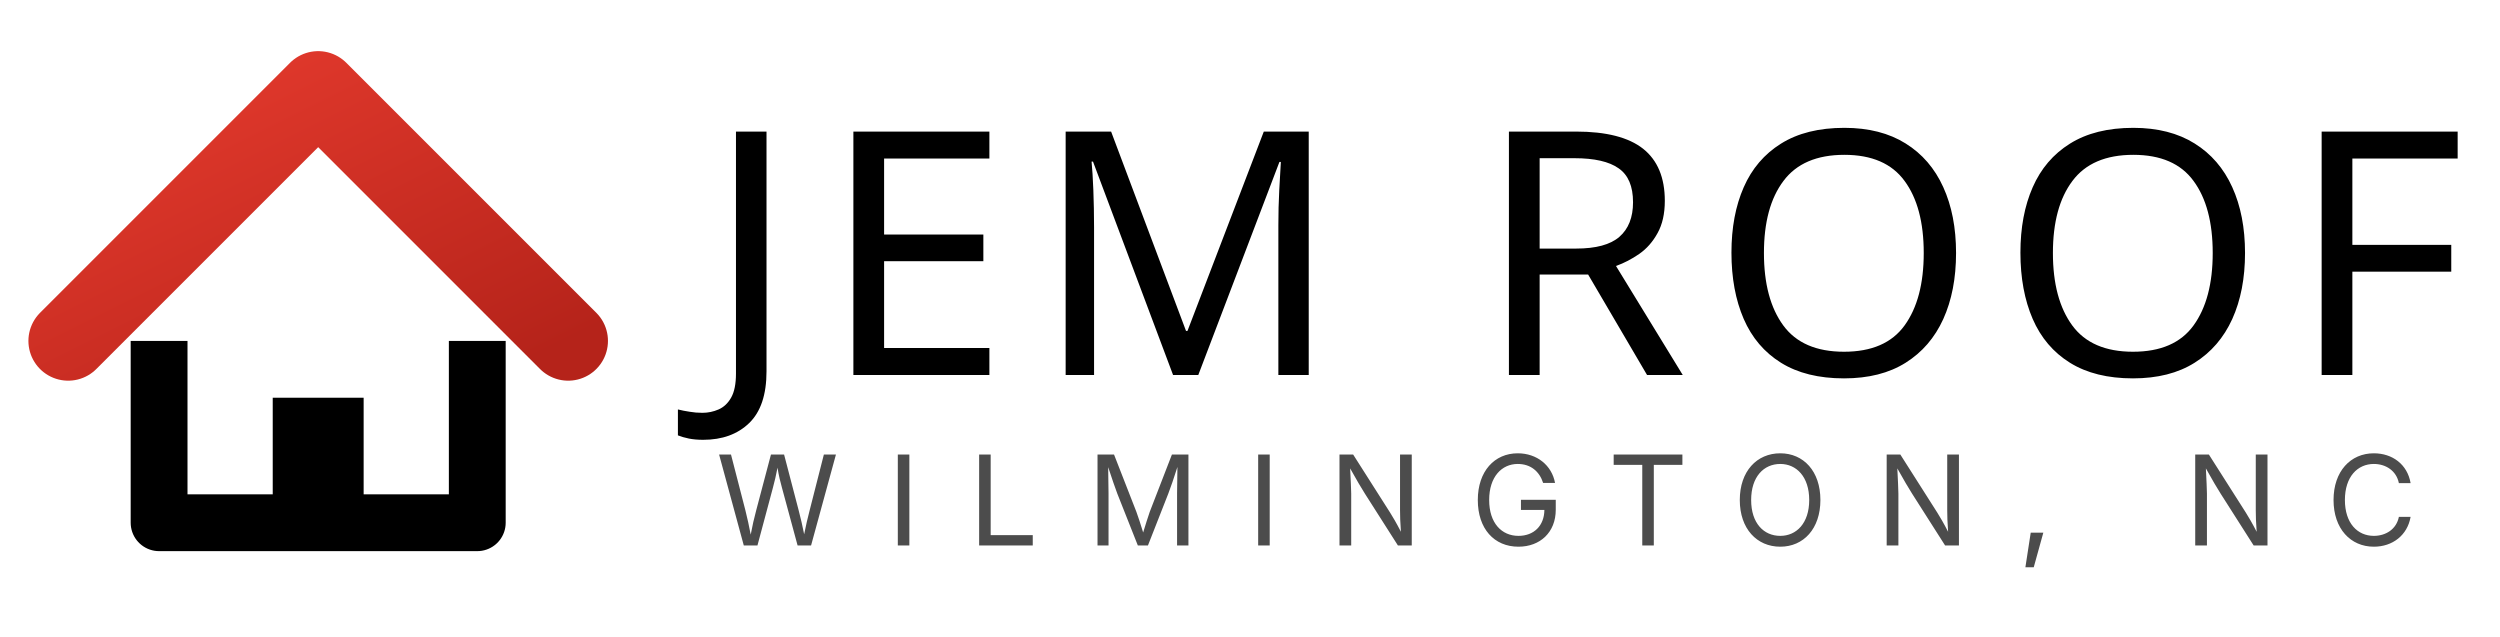
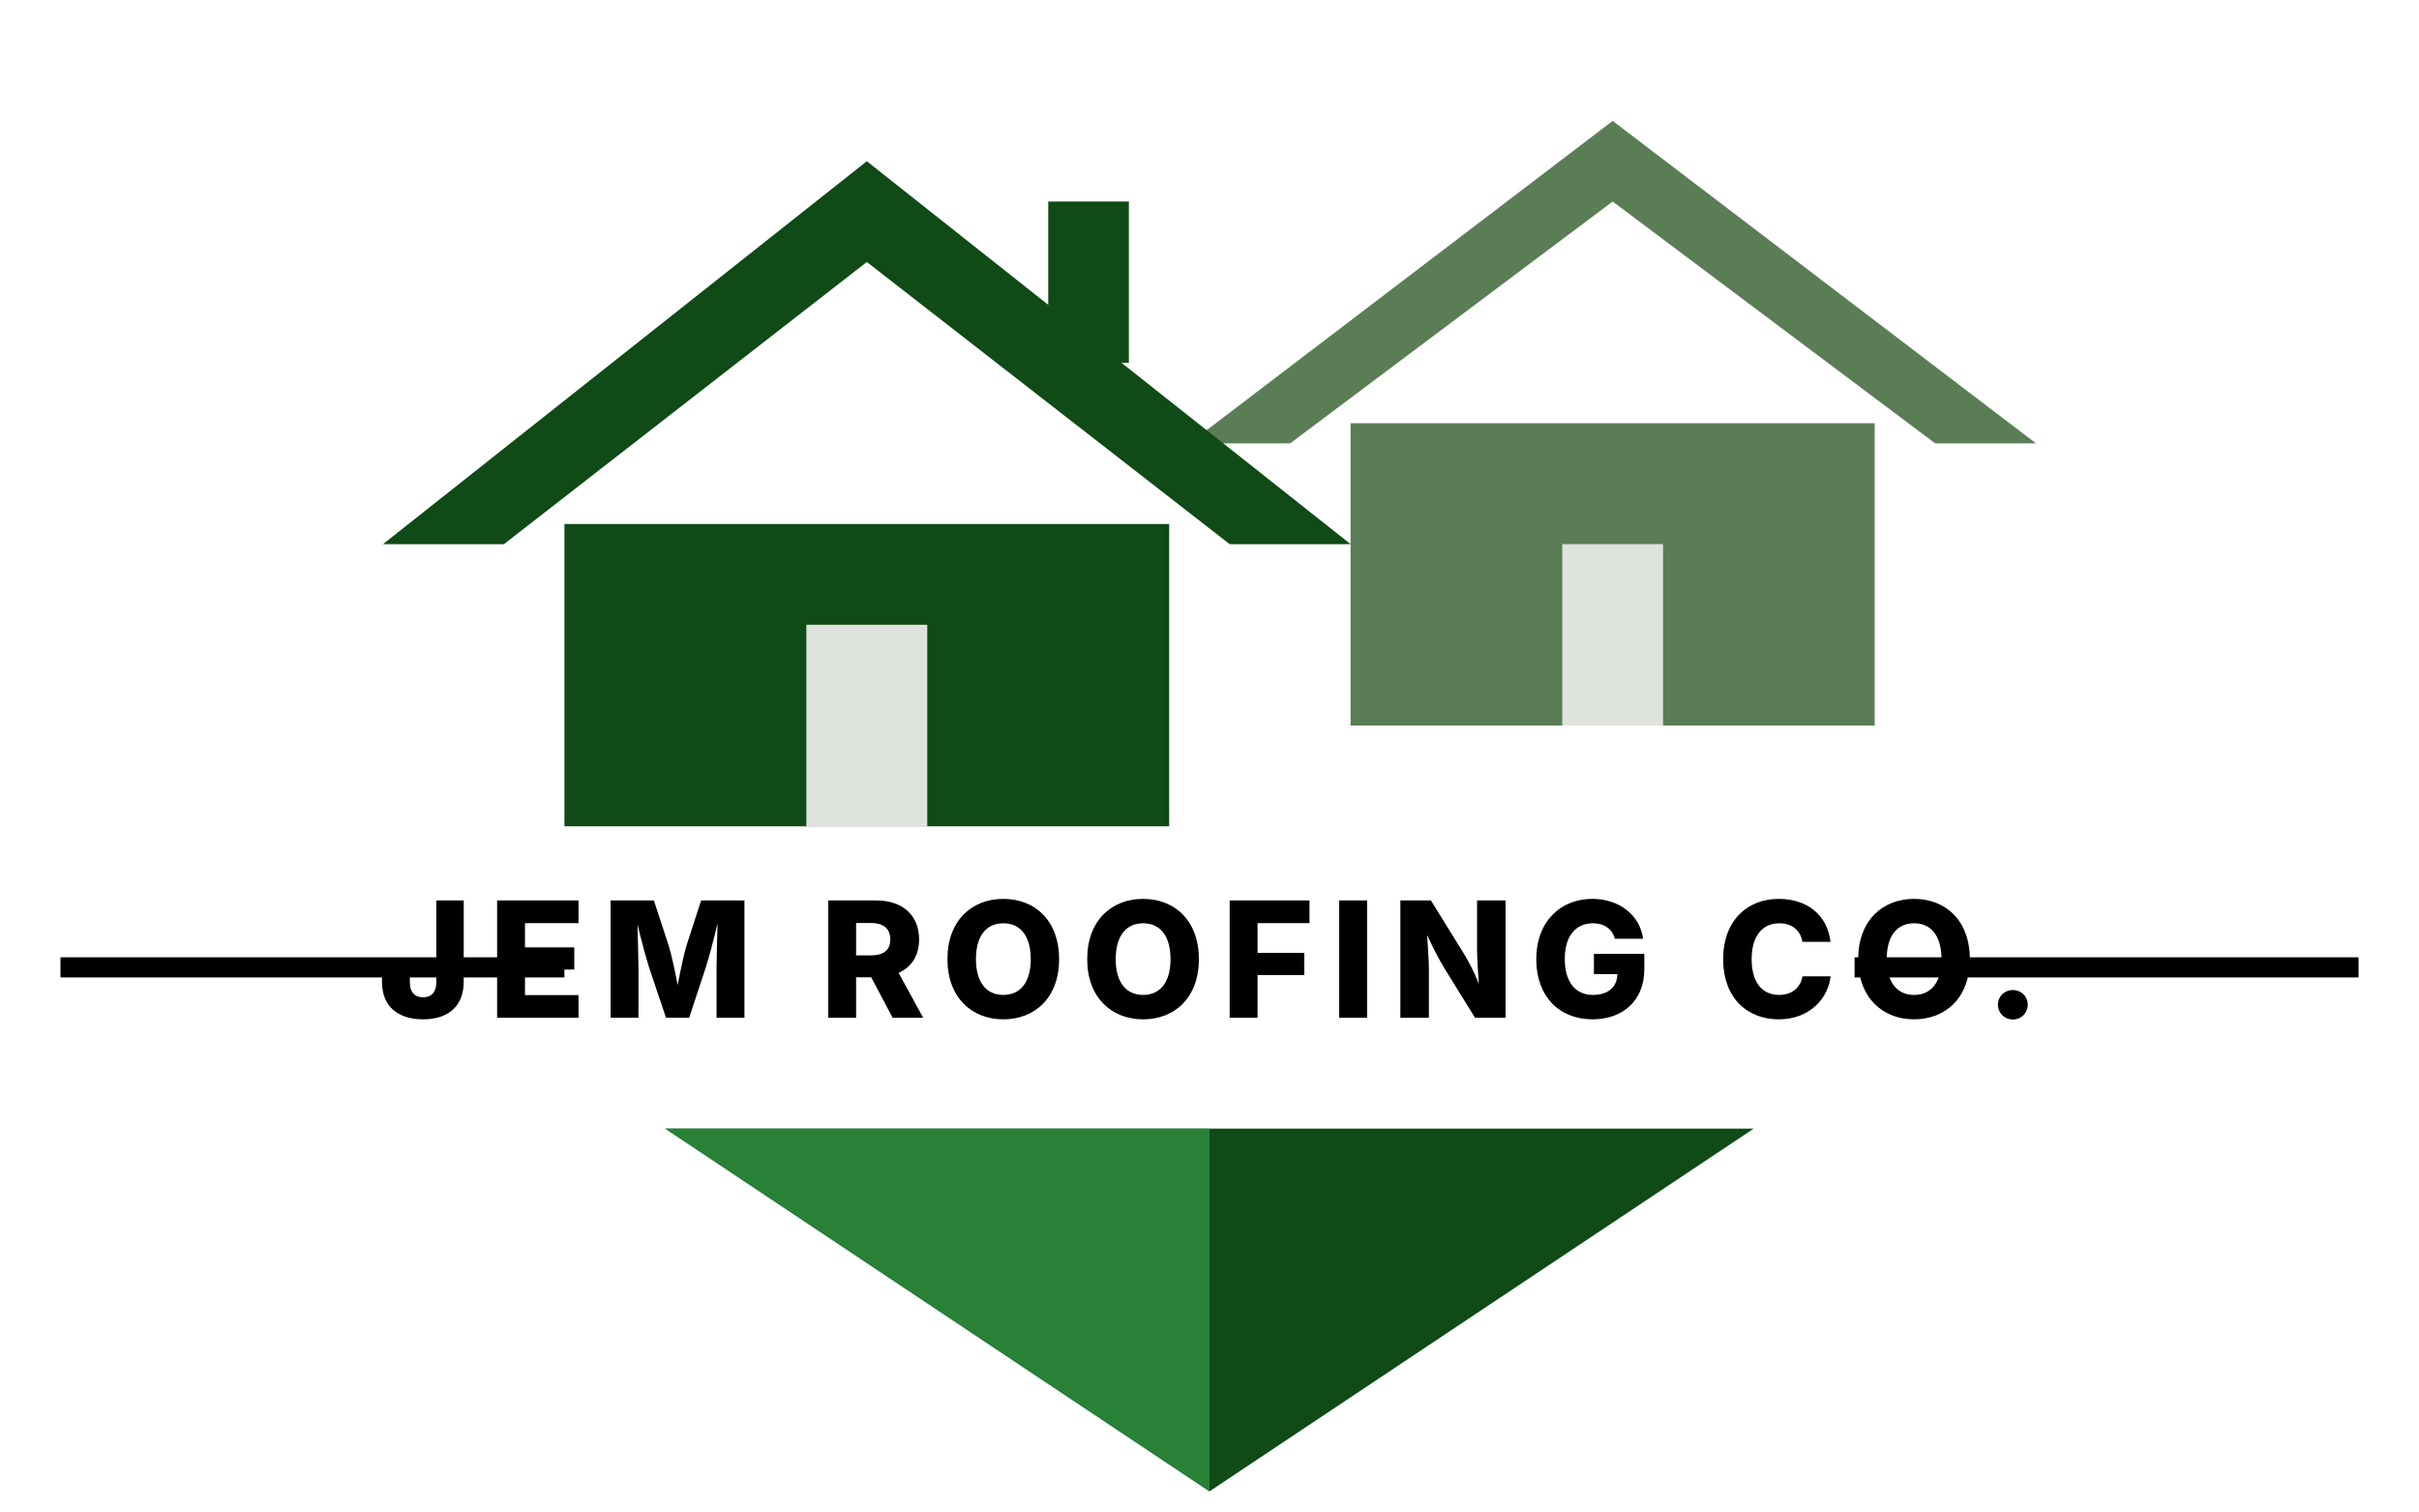
- <svg xmlns="http://www.w3.org/2000/svg" viewBox="0 0 220 56" width="220" height="56" role="img" aria-label="JEM Roofing Co.">
-   <defs>
-     <linearGradient id="g" x1="0" y1="0" x2="1" y2="1">
-       <stop offset="0" stop-color="#E63B2E" />
-       <stop offset="1" stop-color="#B5231A" />
-     </linearGradient>
-   </defs>
-   <path d="M6 30 L28 8 L50 30" fill="none" stroke="url(#g)" stroke-width="7" stroke-linecap="round" stroke-linejoin="round" />
-   <path d="M14 30 L14 46 L42 46 L42 30" fill="none" stroke="currentColor" stroke-width="5" stroke-linejoin="round" />
-   <rect x="24" y="35" width="8" height="11" fill="currentColor" />
-   <text x="62" y="33" textLength="150" lengthAdjust="spacingAndGlyphs" font-family="'Bebas Neue','Oswald','Impact','Arial Narrow',sans-serif" font-size="30" letter-spacing="2" fill="currentColor">JEM ROOFING</text>
-   <text x="63" y="48" textLength="120" lengthAdjust="spacingAndGlyphs" font-family="'Manrope','Inter',Arial,sans-serif" font-size="11" letter-spacing="4.2" fill="currentColor" opacity=".7">WILMINGTON, NC</text>
+ <svg xmlns="http://www.w3.org/2000/svg" viewBox="0 0 240 150" width="240" height="150" role="img" aria-label="JEM Roofing Co.">
+   <g>
+     <path d="M118 44 L160 12 L202 44 L192 44 L160 20 L128 44 Z" fill="#5A7D55" />
+     <rect x="134" y="42" width="52" height="30" fill="#5A7D55" />
+     <rect x="155" y="54" width="10" height="18" fill="#DFE3DD" />
+     <path d="M38 54 L86 16 L134 54 L122 54 L86 26 L50 54 Z" fill="#0F4A17" />
+     <rect x="56" y="52" width="60" height="30" fill="#0F4A17" />
+     <rect x="80" y="62" width="12" height="20" fill="#DFE3DD" />
+     <rect x="104" y="20" width="8" height="16" fill="#0F4A17" />
+   </g>
+   <line x1="6" y1="96" x2="56" y2="96" stroke="currentColor" stroke-width="2" />
+   <line x1="184" y1="96" x2="234" y2="96" stroke="currentColor" stroke-width="2" />
+   <text x="120" y="101" text-anchor="middle" textLength="120" lengthAdjust="spacingAndGlyphs" font-family="'Manrope','Inter',Arial,sans-serif" font-size="16" font-weight="800" letter-spacing="1.5" fill="currentColor">JEM ROOFING CO.</text>
+   <polygon points="66,112 174,112 120,148" fill="#0F4A17" />
+   <polygon points="66,112 120,112 120,148" fill="#2E8B3E" opacity=".85" />
</svg>
